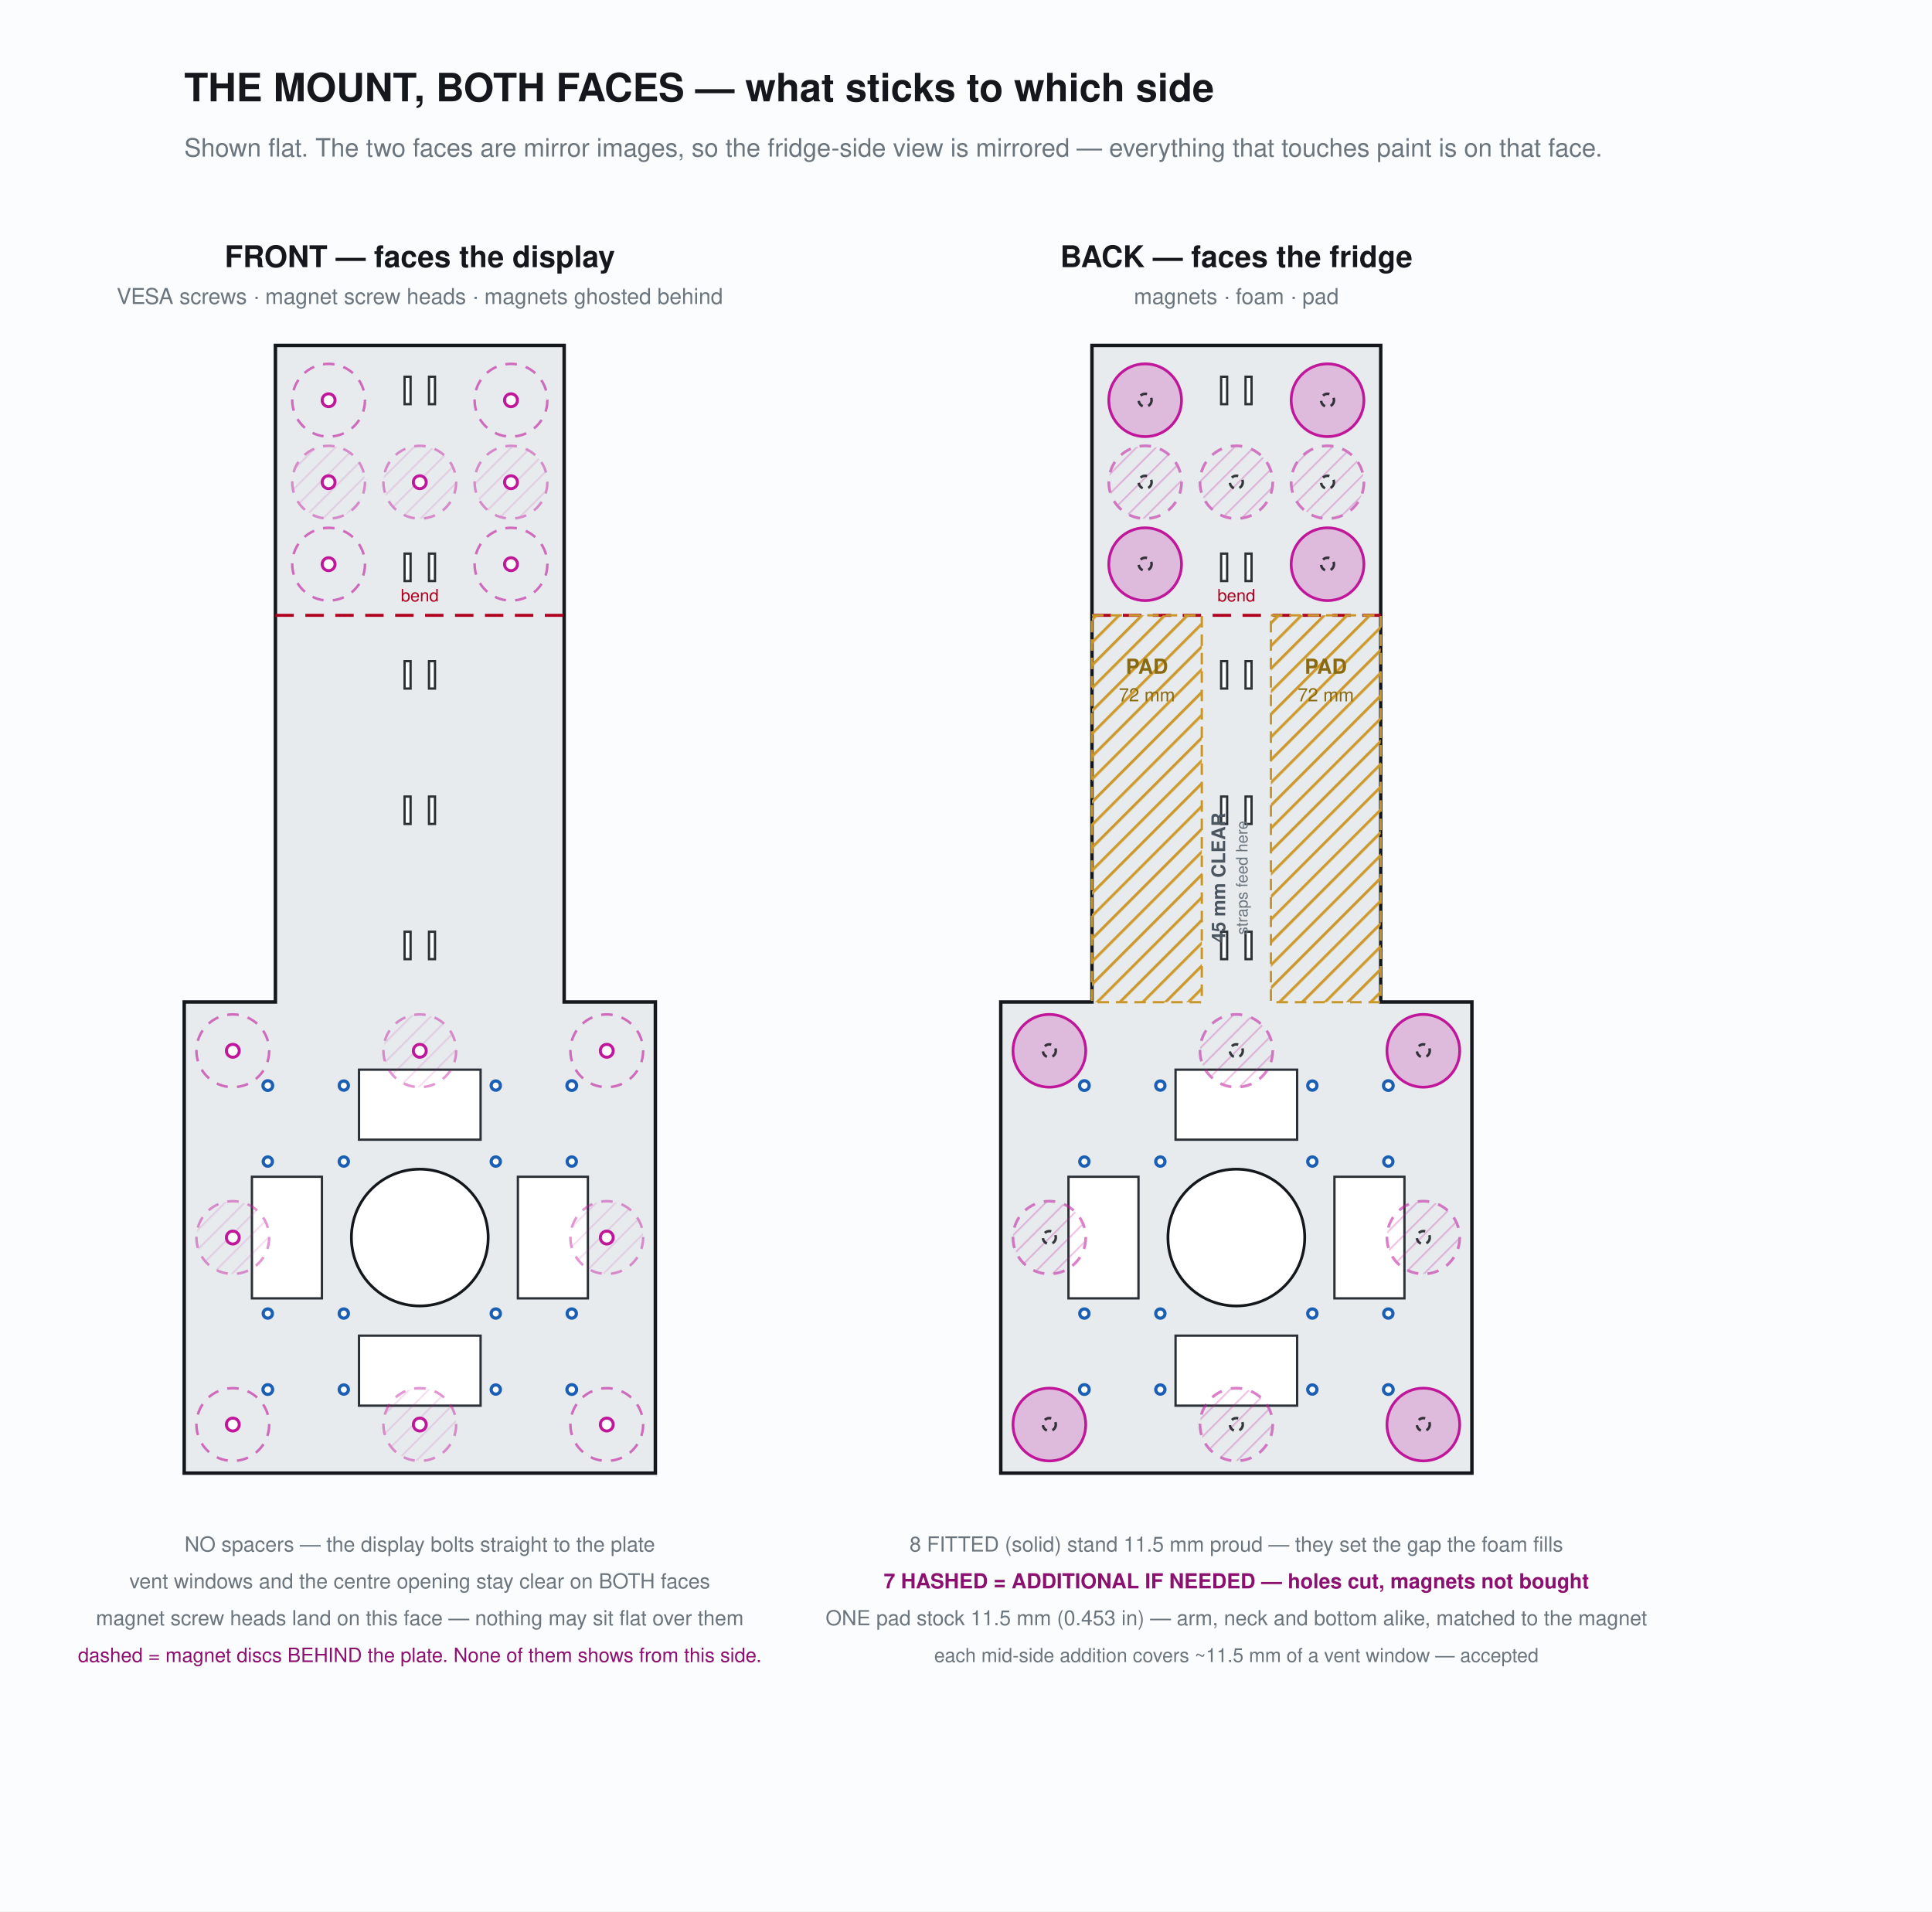
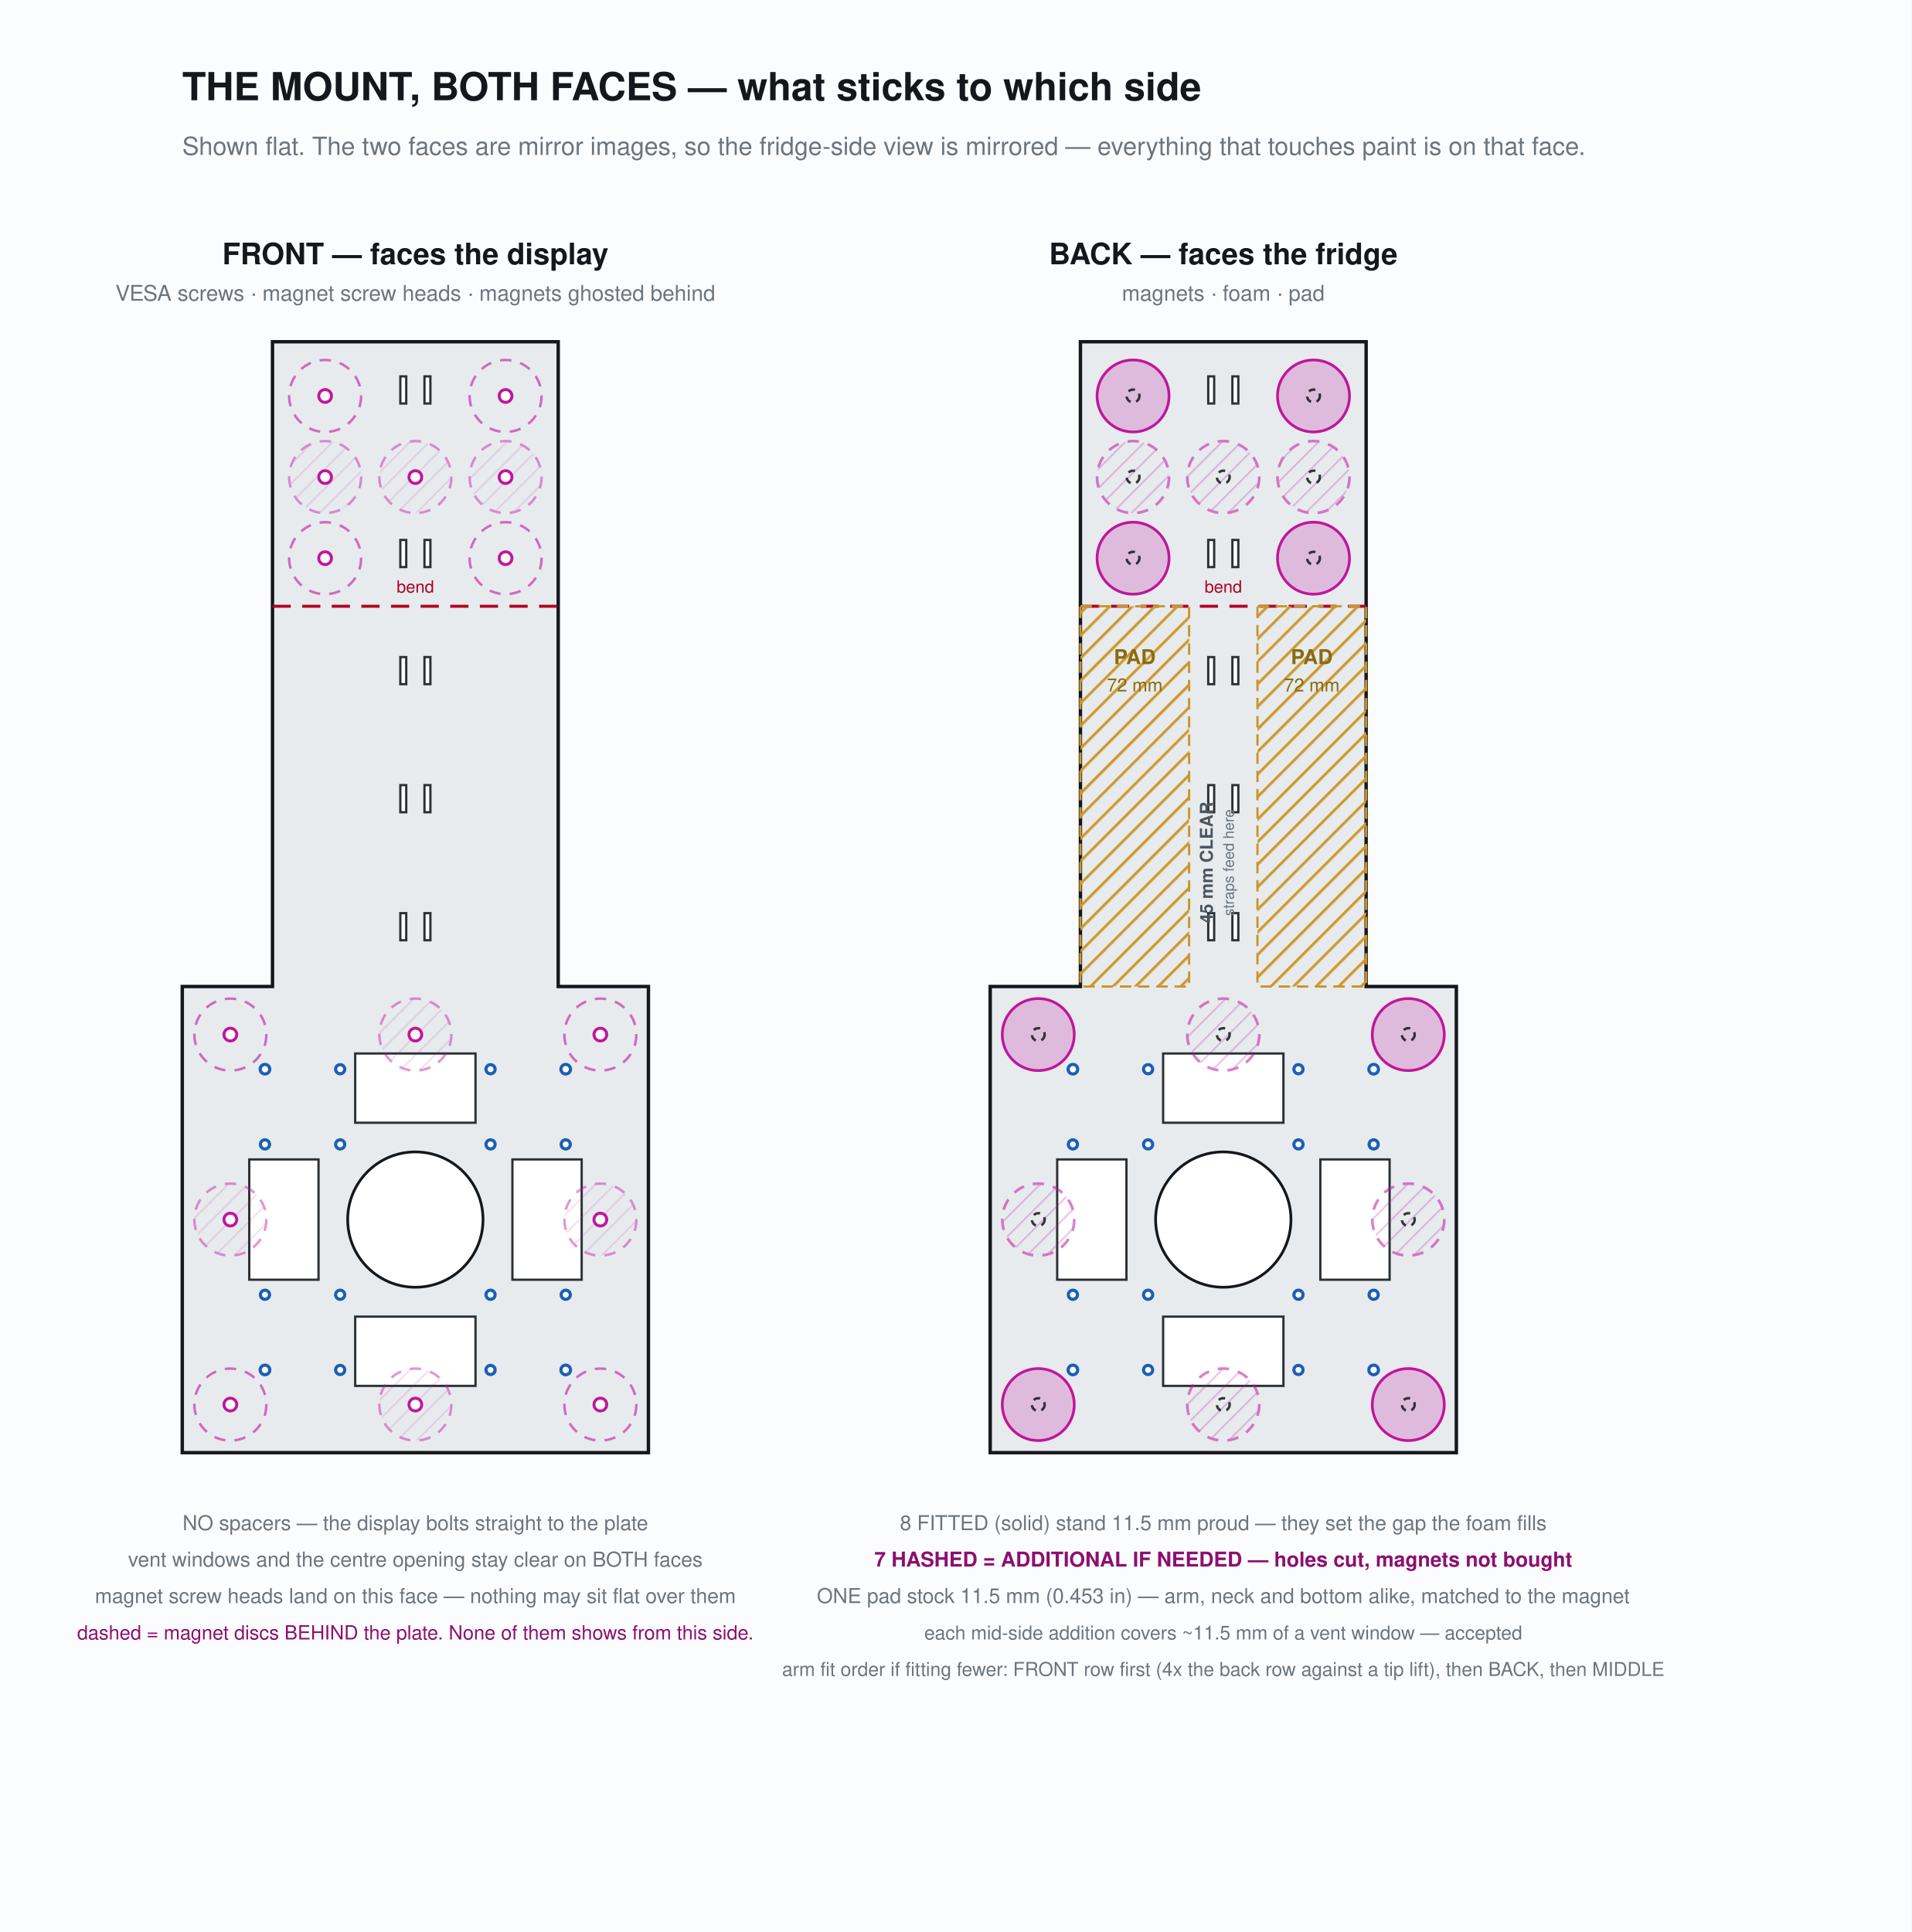
- <svg xmlns="http://www.w3.org/2000/svg" width="839" height="830" viewBox="0 0 839 830">
-   <rect width="839" height="830" fill="#fbfcfd" />
+ <svg xmlns="http://www.w3.org/2000/svg" width="839" height="848" viewBox="0 0 839 848">
+   <rect width="839" height="848" fill="#fbfcfd" />
  <pattern id="fm" width="7" height="7" patternUnits="userSpaceOnUse" patternTransform="rotate(45)">
    <line x1="0" y1="0" x2="0" y2="7" stroke="#c9962a" stroke-width="2.4" />
  </pattern>
  <pattern id="om" width="6" height="6" patternUnits="userSpaceOnUse" patternTransform="rotate(45)">
    <line x1="0" y1="0" x2="0" y2="6" stroke="#c0169a" stroke-width="1.6" />
  </pattern>
  <pattern id="om" width="6" height="6" patternUnits="userSpaceOnUse" patternTransform="rotate(45)">
    <line x1="0" y1="0" x2="0" y2="6" stroke="#c0169a" stroke-width="1.6" />
  </pattern>
  <text x="80.00" y="44.00" font-family="Helvetica,Arial,sans-serif" font-size="17" text-anchor="start" fill="#14181c" font-weight="bold">THE MOUNT, BOTH FACES — what sticks to which side</text>
  <text x="80.00" y="68.00" font-family="Helvetica,Arial,sans-serif" font-size="11" text-anchor="start" fill="#6b757e" font-weight="normal">Shown flat. The two faces are mirror images, so the fridge-side view is mirrored — everything that touches paint is on that face.</text>
-   <path d="M639.2,639.7 L434.6,639.7 L434.6,435.1 L474.2,435.1 L474.2,150.0 L599.6,150.0 L599.6,435.1 L639.2,435.1 Z" fill="#e7ebee" stroke="#14181c" stroke-width="1.5" />
-   <line x1="599.6" y1="267.2" x2="474.2" y2="267.2" stroke="#b00020" stroke-width="1.3" stroke-dasharray="8 5" />
-   <text x="536.90" y="261.16" font-family="Helvetica,Arial,sans-serif" font-size="7.4" text-anchor="middle" fill="#b00020" font-weight="normal">bend</text>
-   <rect x="510.5" y="464.5" width="52.8" height="30.4" fill="#fff" stroke="#2b3036" stroke-width="1" />
-   <rect x="510.5" y="580.0" width="52.8" height="30.4" fill="#fff" stroke="#2b3036" stroke-width="1" />
-   <rect x="579.5" y="511.0" width="30.4" height="52.8" fill="#fff" stroke="#2b3036" stroke-width="1" />
-   <rect x="464.0" y="511.0" width="30.4" height="52.8" fill="#fff" stroke="#2b3036" stroke-width="1" />
-   <rect x="540.9" y="404.6" width="2.6" height="11.9" fill="#fff" stroke="#2b3036" stroke-width="1" />
-   <rect x="530.3" y="404.6" width="2.6" height="11.9" fill="#fff" stroke="#2b3036" stroke-width="1" />
-   <rect x="540.9" y="345.9" width="2.6" height="11.9" fill="#fff" stroke="#2b3036" stroke-width="1" />
-   <rect x="530.3" y="345.9" width="2.6" height="11.9" fill="#fff" stroke="#2b3036" stroke-width="1" />
-   <rect x="540.9" y="287.1" width="2.6" height="11.9" fill="#fff" stroke="#2b3036" stroke-width="1" />
-   <rect x="530.3" y="287.1" width="2.6" height="11.9" fill="#fff" stroke="#2b3036" stroke-width="1" />
-   <rect x="540.9" y="240.4" width="2.6" height="11.9" fill="#fff" stroke="#2b3036" stroke-width="1" />
-   <rect x="530.3" y="240.4" width="2.6" height="11.9" fill="#fff" stroke="#2b3036" stroke-width="1" />
-   <rect x="540.9" y="163.6" width="2.6" height="11.9" fill="#fff" stroke="#2b3036" stroke-width="1" />
-   <rect x="530.3" y="163.6" width="2.6" height="11.9" fill="#fff" stroke="#2b3036" stroke-width="1" />
-   <circle cx="536.9" cy="537.4" r="29.7" fill="#fff" stroke="#14181c" stroke-width="1.2" />
-   <circle cx="569.9" cy="570.4" r="2.0" fill="#fff" stroke="#1a5fb4" stroke-width="1.4" />
-   <circle cx="569.9" cy="504.4" r="2.0" fill="#fff" stroke="#1a5fb4" stroke-width="1.4" />
-   <circle cx="503.9" cy="570.4" r="2.0" fill="#fff" stroke="#1a5fb4" stroke-width="1.4" />
-   <circle cx="503.9" cy="504.4" r="2.0" fill="#fff" stroke="#1a5fb4" stroke-width="1.4" />
-   <circle cx="602.9" cy="570.4" r="2.0" fill="#fff" stroke="#1a5fb4" stroke-width="1.4" />
-   <circle cx="602.9" cy="504.4" r="2.0" fill="#fff" stroke="#1a5fb4" stroke-width="1.4" />
-   <circle cx="470.9" cy="570.4" r="2.0" fill="#fff" stroke="#1a5fb4" stroke-width="1.4" />
-   <circle cx="470.9" cy="504.4" r="2.0" fill="#fff" stroke="#1a5fb4" stroke-width="1.4" />
-   <circle cx="569.9" cy="603.4" r="2.0" fill="#fff" stroke="#1a5fb4" stroke-width="1.4" />
-   <circle cx="569.9" cy="471.4" r="2.0" fill="#fff" stroke="#1a5fb4" stroke-width="1.4" />
-   <circle cx="503.9" cy="603.4" r="2.0" fill="#fff" stroke="#1a5fb4" stroke-width="1.4" />
-   <circle cx="503.9" cy="471.4" r="2.0" fill="#fff" stroke="#1a5fb4" stroke-width="1.4" />
-   <circle cx="602.9" cy="603.4" r="2.1" fill="#fff" stroke="#1a5fb4" stroke-width="1.4" />
-   <circle cx="602.9" cy="471.4" r="2.1" fill="#fff" stroke="#1a5fb4" stroke-width="1.4" />
-   <circle cx="470.9" cy="603.4" r="2.1" fill="#fff" stroke="#1a5fb4" stroke-width="1.4" />
-   <circle cx="470.9" cy="471.4" r="2.1" fill="#fff" stroke="#1a5fb4" stroke-width="1.4" />
+   <path d="M639.2,637.6 L434.6,637.6 L434.6,433.0 L474.2,433.0 L474.2,150.0 L599.6,150.0 L599.6,433.0 L639.2,433.0 Z" fill="#e7ebee" stroke="#14181c" stroke-width="1.5" />
+   <line x1="599.6" y1="266.1" x2="474.2" y2="266.1" stroke="#b00020" stroke-width="1.3" stroke-dasharray="8 5" />
+   <text x="536.90" y="260.10" font-family="Helvetica,Arial,sans-serif" font-size="7.4" text-anchor="middle" fill="#b00020" font-weight="normal">bend</text>
+   <rect x="510.5" y="462.4" width="52.8" height="30.4" fill="#fff" stroke="#2b3036" stroke-width="1" />
+   <rect x="510.5" y="577.9" width="52.8" height="30.4" fill="#fff" stroke="#2b3036" stroke-width="1" />
+   <rect x="579.5" y="508.9" width="30.4" height="52.8" fill="#fff" stroke="#2b3036" stroke-width="1" />
+   <rect x="464.0" y="508.9" width="30.4" height="52.8" fill="#fff" stroke="#2b3036" stroke-width="1" />
+   <rect x="540.9" y="400.8" width="2.6" height="11.9" fill="#fff" stroke="#2b3036" stroke-width="1" />
+   <rect x="530.3" y="400.8" width="2.6" height="11.9" fill="#fff" stroke="#2b3036" stroke-width="1" />
+   <rect x="540.9" y="344.6" width="2.6" height="11.9" fill="#fff" stroke="#2b3036" stroke-width="1" />
+   <rect x="530.3" y="344.6" width="2.6" height="11.9" fill="#fff" stroke="#2b3036" stroke-width="1" />
+   <rect x="540.9" y="288.4" width="2.6" height="11.9" fill="#fff" stroke="#2b3036" stroke-width="1" />
+   <rect x="530.3" y="288.4" width="2.6" height="11.9" fill="#fff" stroke="#2b3036" stroke-width="1" />
+   <rect x="540.9" y="237.0" width="2.6" height="11.9" fill="#fff" stroke="#2b3036" stroke-width="1" />
+   <rect x="530.3" y="237.0" width="2.6" height="11.9" fill="#fff" stroke="#2b3036" stroke-width="1" />
+   <rect x="540.9" y="165.2" width="2.6" height="11.9" fill="#fff" stroke="#2b3036" stroke-width="1" />
+   <rect x="530.3" y="165.2" width="2.6" height="11.9" fill="#fff" stroke="#2b3036" stroke-width="1" />
+   <circle cx="536.9" cy="535.3" r="29.7" fill="#fff" stroke="#14181c" stroke-width="1.2" />
+   <circle cx="569.9" cy="568.3" r="2.0" fill="#fff" stroke="#1a5fb4" stroke-width="1.4" />
+   <circle cx="569.9" cy="502.3" r="2.0" fill="#fff" stroke="#1a5fb4" stroke-width="1.4" />
+   <circle cx="503.9" cy="568.3" r="2.0" fill="#fff" stroke="#1a5fb4" stroke-width="1.4" />
+   <circle cx="503.9" cy="502.3" r="2.0" fill="#fff" stroke="#1a5fb4" stroke-width="1.4" />
+   <circle cx="602.9" cy="568.3" r="2.0" fill="#fff" stroke="#1a5fb4" stroke-width="1.4" />
+   <circle cx="602.9" cy="502.3" r="2.0" fill="#fff" stroke="#1a5fb4" stroke-width="1.4" />
+   <circle cx="470.9" cy="568.3" r="2.0" fill="#fff" stroke="#1a5fb4" stroke-width="1.4" />
+   <circle cx="470.9" cy="502.3" r="2.0" fill="#fff" stroke="#1a5fb4" stroke-width="1.4" />
+   <circle cx="569.9" cy="601.3" r="2.0" fill="#fff" stroke="#1a5fb4" stroke-width="1.4" />
+   <circle cx="569.9" cy="469.3" r="2.0" fill="#fff" stroke="#1a5fb4" stroke-width="1.4" />
+   <circle cx="503.9" cy="601.3" r="2.0" fill="#fff" stroke="#1a5fb4" stroke-width="1.4" />
+   <circle cx="503.9" cy="469.3" r="2.0" fill="#fff" stroke="#1a5fb4" stroke-width="1.4" />
+   <circle cx="602.9" cy="601.3" r="2.1" fill="#fff" stroke="#1a5fb4" stroke-width="1.4" />
+   <circle cx="602.9" cy="469.3" r="2.1" fill="#fff" stroke="#1a5fb4" stroke-width="1.4" />
+   <circle cx="470.9" cy="601.3" r="2.1" fill="#fff" stroke="#1a5fb4" stroke-width="1.4" />
+   <circle cx="470.9" cy="469.3" r="2.1" fill="#fff" stroke="#1a5fb4" stroke-width="1.4" />
  <text x="536.90" y="116.00" font-family="Helvetica,Arial,sans-serif" font-size="13" text-anchor="middle" fill="#14181c" font-weight="bold">BACK — faces the fridge</text>
  <text x="536.90" y="132.00" font-family="Helvetica,Arial,sans-serif" font-size="9.5" text-anchor="middle" fill="#6b757e" font-weight="normal">magnets · foam · pad</text>
-   <rect x="551.9" y="267.2" width="47.7" height="168.0" fill="url(#fm)" stroke="#c9962a" stroke-width="1" stroke-dasharray="5 3" />
-   <rect x="474.2" y="267.2" width="47.7" height="168.0" fill="url(#fm)" stroke="#c9962a" stroke-width="1" stroke-dasharray="5 3" />
-   <text x="575.74" y="292.57" font-family="Helvetica,Arial,sans-serif" font-size="9" text-anchor="middle" fill="#8a6a10" font-weight="bold">PAD</text>
-   <text x="575.74" y="304.57" font-family="Helvetica,Arial,sans-serif" font-size="8" text-anchor="middle" fill="#8a6a10" font-weight="normal">72 mm</text>
-   <text x="498.06" y="292.57" font-family="Helvetica,Arial,sans-serif" font-size="9" text-anchor="middle" fill="#8a6a10" font-weight="bold">PAD</text>
-   <text x="498.06" y="304.57" font-family="Helvetica,Arial,sans-serif" font-size="8" text-anchor="middle" fill="#8a6a10" font-weight="normal">72 mm</text>
-   <text x="532.05" y="381.15" font-family="Helvetica,Arial,sans-serif" font-size="8.192" text-anchor="middle" fill="#4a5560" font-weight="bold" transform="rotate(-90.0 532.05 381.15)">45 mm CLEAR</text>
-   <text x="541.75" y="381.15" font-family="Helvetica,Arial,sans-serif" font-size="6.882" text-anchor="middle" fill="#6b757e" font-weight="normal" transform="rotate(-90.0 541.75 381.15)">straps feed here</text>
-   <circle cx="618.1" cy="618.6" r="15.8" fill="#c0169a" fill-opacity="0.22" stroke="#c0169a" stroke-width="1.2" />
-   <circle cx="618.1" cy="618.6" r="2.8" fill="none" stroke="#14181c" stroke-width="1.1" stroke-dasharray="3 2.5" opacity="0.85" />
-   <circle cx="618.1" cy="456.3" r="15.8" fill="#c0169a" fill-opacity="0.22" stroke="#c0169a" stroke-width="1.2" />
-   <circle cx="618.1" cy="456.3" r="2.8" fill="none" stroke="#14181c" stroke-width="1.1" stroke-dasharray="3 2.5" opacity="0.85" />
-   <circle cx="455.7" cy="618.6" r="15.8" fill="#c0169a" fill-opacity="0.22" stroke="#c0169a" stroke-width="1.2" />
-   <circle cx="455.7" cy="618.6" r="2.8" fill="none" stroke="#14181c" stroke-width="1.1" stroke-dasharray="3 2.5" opacity="0.85" />
-   <circle cx="455.7" cy="456.3" r="15.8" fill="#c0169a" fill-opacity="0.22" stroke="#c0169a" stroke-width="1.2" />
-   <circle cx="455.7" cy="456.3" r="2.8" fill="none" stroke="#14181c" stroke-width="1.1" stroke-dasharray="3 2.5" opacity="0.85" />
+   <rect x="551.9" y="266.1" width="47.7" height="166.9" fill="url(#fm)" stroke="#c9962a" stroke-width="1" stroke-dasharray="5 3" />
+   <rect x="474.2" y="266.1" width="47.7" height="166.9" fill="url(#fm)" stroke="#c9962a" stroke-width="1" stroke-dasharray="5 3" />
+   <text x="575.74" y="291.51" font-family="Helvetica,Arial,sans-serif" font-size="9" text-anchor="middle" fill="#8a6a10" font-weight="bold">PAD</text>
+   <text x="575.74" y="303.51" font-family="Helvetica,Arial,sans-serif" font-size="8" text-anchor="middle" fill="#8a6a10" font-weight="normal">72 mm</text>
+   <text x="498.06" y="291.51" font-family="Helvetica,Arial,sans-serif" font-size="9" text-anchor="middle" fill="#8a6a10" font-weight="bold">PAD</text>
+   <text x="498.06" y="303.51" font-family="Helvetica,Arial,sans-serif" font-size="8" text-anchor="middle" fill="#8a6a10" font-weight="normal">72 mm</text>
+   <text x="532.27" y="378.63" font-family="Helvetica,Arial,sans-serif" font-size="7.754" text-anchor="middle" fill="#4a5560" font-weight="bold" transform="rotate(-90.0 532.27 378.63)">45 mm CLEAR</text>
+   <text x="541.53" y="378.63" font-family="Helvetica,Arial,sans-serif" font-size="6.513" text-anchor="middle" fill="#6b757e" font-weight="normal" transform="rotate(-90.0 541.53 378.63)">straps feed here</text>
+   <circle cx="618.1" cy="616.5" r="15.8" fill="#c0169a" fill-opacity="0.22" stroke="#c0169a" stroke-width="1.2" />
+   <circle cx="618.1" cy="616.5" r="2.8" fill="none" stroke="#14181c" stroke-width="1.1" stroke-dasharray="3 2.5" opacity="0.85" />
+   <circle cx="618.1" cy="454.1" r="15.8" fill="#c0169a" fill-opacity="0.22" stroke="#c0169a" stroke-width="1.2" />
+   <circle cx="618.1" cy="454.1" r="2.8" fill="none" stroke="#14181c" stroke-width="1.1" stroke-dasharray="3 2.5" opacity="0.85" />
+   <circle cx="455.7" cy="616.5" r="15.8" fill="#c0169a" fill-opacity="0.22" stroke="#c0169a" stroke-width="1.2" />
+   <circle cx="455.7" cy="616.5" r="2.8" fill="none" stroke="#14181c" stroke-width="1.1" stroke-dasharray="3 2.5" opacity="0.85" />
+   <circle cx="455.7" cy="454.1" r="15.8" fill="#c0169a" fill-opacity="0.22" stroke="#c0169a" stroke-width="1.2" />
+   <circle cx="455.7" cy="454.1" r="2.8" fill="none" stroke="#14181c" stroke-width="1.1" stroke-dasharray="3 2.5" opacity="0.85" />
  <circle cx="536.9" cy="209.4" r="15.8" fill="url(#om)" fill-opacity="0.45" stroke="#c0169a" stroke-width="1.2" stroke-dasharray="5 4" opacity="0.55" />
  <circle cx="536.9" cy="209.4" r="2.8" fill="none" stroke="#14181c" stroke-width="1.1" stroke-dasharray="3 2.5" opacity="0.85" />
  <circle cx="576.5" cy="245.0" r="15.8" fill="#c0169a" fill-opacity="0.22" stroke="#c0169a" stroke-width="1.2" />
  <circle cx="576.5" cy="245.0" r="2.8" fill="none" stroke="#14181c" stroke-width="1.1" stroke-dasharray="3 2.5" opacity="0.85" />
  <circle cx="497.3" cy="245.0" r="15.8" fill="#c0169a" fill-opacity="0.22" stroke="#c0169a" stroke-width="1.2" />
  <circle cx="497.3" cy="245.0" r="2.8" fill="none" stroke="#14181c" stroke-width="1.1" stroke-dasharray="3 2.5" opacity="0.85" />
  <circle cx="576.5" cy="173.8" r="15.8" fill="#c0169a" fill-opacity="0.22" stroke="#c0169a" stroke-width="1.2" />
  <circle cx="576.5" cy="173.8" r="2.8" fill="none" stroke="#14181c" stroke-width="1.1" stroke-dasharray="3 2.5" opacity="0.85" />
  <circle cx="497.3" cy="173.8" r="15.8" fill="#c0169a" fill-opacity="0.22" stroke="#c0169a" stroke-width="1.2" />
  <circle cx="497.3" cy="173.8" r="2.8" fill="none" stroke="#14181c" stroke-width="1.1" stroke-dasharray="3 2.5" opacity="0.85" />
  <circle cx="576.5" cy="209.4" r="15.8" fill="url(#om)" fill-opacity="0.45" stroke="#c0169a" stroke-width="1.2" stroke-dasharray="5 4" opacity="0.55" />
  <circle cx="576.5" cy="209.4" r="2.8" fill="none" stroke="#14181c" stroke-width="1.1" stroke-dasharray="3 2.5" opacity="0.85" />
  <circle cx="497.3" cy="209.4" r="15.8" fill="url(#om)" fill-opacity="0.45" stroke="#c0169a" stroke-width="1.2" stroke-dasharray="5 4" opacity="0.55" />
  <circle cx="497.3" cy="209.4" r="2.8" fill="none" stroke="#14181c" stroke-width="1.1" stroke-dasharray="3 2.5" opacity="0.85" />
-   <circle cx="536.9" cy="618.6" r="15.8" fill="url(#om)" fill-opacity="0.45" stroke="#c0169a" stroke-width="1.2" stroke-dasharray="5 4" opacity="0.55" />
-   <circle cx="536.9" cy="618.6" r="2.8" fill="none" stroke="#14181c" stroke-width="1.1" stroke-dasharray="3 2.5" opacity="0.85" />
-   <circle cx="536.9" cy="456.3" r="15.8" fill="url(#om)" fill-opacity="0.45" stroke="#c0169a" stroke-width="1.2" stroke-dasharray="5 4" opacity="0.55" />
-   <circle cx="536.9" cy="456.3" r="2.8" fill="none" stroke="#14181c" stroke-width="1.1" stroke-dasharray="3 2.5" opacity="0.85" />
-   <circle cx="618.1" cy="537.4" r="15.8" fill="url(#om)" fill-opacity="0.45" stroke="#c0169a" stroke-width="1.2" stroke-dasharray="5 4" opacity="0.55" />
-   <circle cx="618.1" cy="537.4" r="2.8" fill="none" stroke="#14181c" stroke-width="1.1" stroke-dasharray="3 2.5" opacity="0.85" />
-   <circle cx="455.7" cy="537.4" r="15.8" fill="url(#om)" fill-opacity="0.45" stroke="#c0169a" stroke-width="1.2" stroke-dasharray="5 4" opacity="0.55" />
-   <circle cx="455.7" cy="537.4" r="2.8" fill="none" stroke="#14181c" stroke-width="1.1" stroke-dasharray="3 2.5" opacity="0.85" />
-   <text x="536.90" y="673.74" font-family="Helvetica,Arial,sans-serif" font-size="9.0" text-anchor="middle" fill="#6b757e" font-weight="normal">8 FITTED (solid) stand 11.5 mm proud — they set the gap the foam fills</text>
-   <text x="536.90" y="689.74" font-family="Helvetica,Arial,sans-serif" font-size="9.0" text-anchor="middle" fill="#8c1070" font-weight="bold">7 HASHED = ADDITIONAL IF NEEDED — holes cut, magnets not bought</text>
-   <text x="536.90" y="721.74" font-family="Helvetica,Arial,sans-serif" font-size="8.4" text-anchor="middle" fill="#6b757e" font-weight="normal">each mid-side addition covers ~11.5 mm of a vent window — accepted</text>
-   <text x="536.90" y="705.74" font-family="Helvetica,Arial,sans-serif" font-size="9.0" text-anchor="middle" fill="#6b757e" font-weight="normal">ONE pad stock 11.5 mm (0.453 in) — arm, neck and bottom alike, matched to the magnet</text>
-   <path d="M80.0,639.7 L284.6,639.7 L284.6,435.1 L245.0,435.1 L245.0,150.0 L119.6,150.0 L119.6,435.1 L80.0,435.1 Z" fill="#e7ebee" stroke="#14181c" stroke-width="1.5" />
-   <line x1="119.6" y1="267.2" x2="245.0" y2="267.2" stroke="#b00020" stroke-width="1.3" stroke-dasharray="8 5" />
-   <text x="182.30" y="261.16" font-family="Helvetica,Arial,sans-serif" font-size="7.4" text-anchor="middle" fill="#b00020" font-weight="normal">bend</text>
-   <rect x="155.9" y="464.5" width="52.8" height="30.4" fill="#fff" stroke="#2b3036" stroke-width="1" />
-   <rect x="155.9" y="580.0" width="52.8" height="30.4" fill="#fff" stroke="#2b3036" stroke-width="1" />
-   <rect x="109.4" y="511.0" width="30.4" height="52.8" fill="#fff" stroke="#2b3036" stroke-width="1" />
-   <rect x="224.9" y="511.0" width="30.4" height="52.8" fill="#fff" stroke="#2b3036" stroke-width="1" />
-   <rect x="175.7" y="404.6" width="2.6" height="11.9" fill="#fff" stroke="#2b3036" stroke-width="1" />
-   <rect x="186.3" y="404.6" width="2.6" height="11.9" fill="#fff" stroke="#2b3036" stroke-width="1" />
-   <rect x="175.7" y="345.9" width="2.6" height="11.9" fill="#fff" stroke="#2b3036" stroke-width="1" />
-   <rect x="186.3" y="345.9" width="2.6" height="11.9" fill="#fff" stroke="#2b3036" stroke-width="1" />
-   <rect x="175.7" y="287.1" width="2.6" height="11.9" fill="#fff" stroke="#2b3036" stroke-width="1" />
-   <rect x="186.3" y="287.1" width="2.6" height="11.9" fill="#fff" stroke="#2b3036" stroke-width="1" />
-   <rect x="175.7" y="240.4" width="2.6" height="11.9" fill="#fff" stroke="#2b3036" stroke-width="1" />
-   <rect x="186.3" y="240.4" width="2.6" height="11.9" fill="#fff" stroke="#2b3036" stroke-width="1" />
-   <rect x="175.7" y="163.6" width="2.6" height="11.9" fill="#fff" stroke="#2b3036" stroke-width="1" />
-   <rect x="186.3" y="163.6" width="2.6" height="11.9" fill="#fff" stroke="#2b3036" stroke-width="1" />
-   <circle cx="182.3" cy="537.4" r="29.7" fill="#fff" stroke="#14181c" stroke-width="1.2" />
-   <circle cx="149.3" cy="570.4" r="2.0" fill="#fff" stroke="#1a5fb4" stroke-width="1.4" />
-   <circle cx="149.3" cy="504.4" r="2.0" fill="#fff" stroke="#1a5fb4" stroke-width="1.4" />
-   <circle cx="215.3" cy="570.4" r="2.0" fill="#fff" stroke="#1a5fb4" stroke-width="1.4" />
-   <circle cx="215.3" cy="504.4" r="2.0" fill="#fff" stroke="#1a5fb4" stroke-width="1.4" />
-   <circle cx="116.3" cy="570.4" r="2.0" fill="#fff" stroke="#1a5fb4" stroke-width="1.4" />
-   <circle cx="116.3" cy="504.4" r="2.0" fill="#fff" stroke="#1a5fb4" stroke-width="1.4" />
-   <circle cx="248.3" cy="570.4" r="2.0" fill="#fff" stroke="#1a5fb4" stroke-width="1.4" />
-   <circle cx="248.3" cy="504.4" r="2.0" fill="#fff" stroke="#1a5fb4" stroke-width="1.4" />
-   <circle cx="149.3" cy="603.4" r="2.0" fill="#fff" stroke="#1a5fb4" stroke-width="1.4" />
-   <circle cx="149.3" cy="471.4" r="2.0" fill="#fff" stroke="#1a5fb4" stroke-width="1.4" />
-   <circle cx="215.3" cy="603.4" r="2.0" fill="#fff" stroke="#1a5fb4" stroke-width="1.4" />
-   <circle cx="215.3" cy="471.4" r="2.0" fill="#fff" stroke="#1a5fb4" stroke-width="1.4" />
-   <circle cx="116.3" cy="603.4" r="2.1" fill="#fff" stroke="#1a5fb4" stroke-width="1.4" />
-   <circle cx="116.3" cy="471.4" r="2.1" fill="#fff" stroke="#1a5fb4" stroke-width="1.4" />
-   <circle cx="248.3" cy="603.4" r="2.1" fill="#fff" stroke="#1a5fb4" stroke-width="1.4" />
-   <circle cx="248.3" cy="471.4" r="2.1" fill="#fff" stroke="#1a5fb4" stroke-width="1.4" />
+   <circle cx="536.9" cy="616.5" r="15.8" fill="url(#om)" fill-opacity="0.45" stroke="#c0169a" stroke-width="1.2" stroke-dasharray="5 4" opacity="0.55" />
+   <circle cx="536.9" cy="616.5" r="2.8" fill="none" stroke="#14181c" stroke-width="1.1" stroke-dasharray="3 2.5" opacity="0.85" />
+   <circle cx="536.9" cy="454.1" r="15.8" fill="url(#om)" fill-opacity="0.45" stroke="#c0169a" stroke-width="1.2" stroke-dasharray="5 4" opacity="0.55" />
+   <circle cx="536.9" cy="454.1" r="2.8" fill="none" stroke="#14181c" stroke-width="1.1" stroke-dasharray="3 2.5" opacity="0.85" />
+   <circle cx="618.1" cy="535.3" r="15.8" fill="url(#om)" fill-opacity="0.45" stroke="#c0169a" stroke-width="1.2" stroke-dasharray="5 4" opacity="0.55" />
+   <circle cx="618.1" cy="535.3" r="2.8" fill="none" stroke="#14181c" stroke-width="1.1" stroke-dasharray="3 2.5" opacity="0.85" />
+   <circle cx="455.7" cy="535.3" r="15.8" fill="url(#om)" fill-opacity="0.45" stroke="#c0169a" stroke-width="1.2" stroke-dasharray="5 4" opacity="0.55" />
+   <circle cx="455.7" cy="535.3" r="2.8" fill="none" stroke="#14181c" stroke-width="1.1" stroke-dasharray="3 2.5" opacity="0.85" />
+   <text x="536.90" y="671.61" font-family="Helvetica,Arial,sans-serif" font-size="9.0" text-anchor="middle" fill="#6b757e" font-weight="normal">8 FITTED (solid) stand 11.5 mm proud — they set the gap the foam fills</text>
+   <text x="536.90" y="687.61" font-family="Helvetica,Arial,sans-serif" font-size="9.0" text-anchor="middle" fill="#8c1070" font-weight="bold">7 HASHED = ADDITIONAL IF NEEDED — holes cut, magnets not bought</text>
+   <text x="536.90" y="735.61" font-family="Helvetica,Arial,sans-serif" font-size="8.4" text-anchor="middle" fill="#6b757e" font-weight="normal">arm fit order if fitting fewer: FRONT row first (4x the back row against a tip lift), then BACK, then MIDDLE</text>
+   <text x="536.90" y="719.61" font-family="Helvetica,Arial,sans-serif" font-size="8.4" text-anchor="middle" fill="#6b757e" font-weight="normal">each mid-side addition covers ~11.5 mm of a vent window — accepted</text>
+   <text x="536.90" y="703.61" font-family="Helvetica,Arial,sans-serif" font-size="9.0" text-anchor="middle" fill="#6b757e" font-weight="normal">ONE pad stock 11.5 mm (0.453 in) — arm, neck and bottom alike, matched to the magnet</text>
+   <path d="M80.0,637.6 L284.6,637.6 L284.6,433.0 L245.0,433.0 L245.0,150.0 L119.6,150.0 L119.6,433.0 L80.0,433.0 Z" fill="#e7ebee" stroke="#14181c" stroke-width="1.5" />
+   <line x1="119.6" y1="266.1" x2="245.0" y2="266.1" stroke="#b00020" stroke-width="1.3" stroke-dasharray="8 5" />
+   <text x="182.30" y="260.10" font-family="Helvetica,Arial,sans-serif" font-size="7.4" text-anchor="middle" fill="#b00020" font-weight="normal">bend</text>
+   <rect x="155.9" y="462.4" width="52.8" height="30.4" fill="#fff" stroke="#2b3036" stroke-width="1" />
+   <rect x="155.9" y="577.9" width="52.8" height="30.4" fill="#fff" stroke="#2b3036" stroke-width="1" />
+   <rect x="109.4" y="508.9" width="30.4" height="52.8" fill="#fff" stroke="#2b3036" stroke-width="1" />
+   <rect x="224.9" y="508.9" width="30.4" height="52.8" fill="#fff" stroke="#2b3036" stroke-width="1" />
+   <rect x="175.7" y="400.8" width="2.6" height="11.9" fill="#fff" stroke="#2b3036" stroke-width="1" />
+   <rect x="186.3" y="400.8" width="2.6" height="11.9" fill="#fff" stroke="#2b3036" stroke-width="1" />
+   <rect x="175.7" y="344.6" width="2.6" height="11.9" fill="#fff" stroke="#2b3036" stroke-width="1" />
+   <rect x="186.3" y="344.6" width="2.6" height="11.9" fill="#fff" stroke="#2b3036" stroke-width="1" />
+   <rect x="175.7" y="288.4" width="2.6" height="11.9" fill="#fff" stroke="#2b3036" stroke-width="1" />
+   <rect x="186.3" y="288.4" width="2.6" height="11.9" fill="#fff" stroke="#2b3036" stroke-width="1" />
+   <rect x="175.7" y="237.0" width="2.6" height="11.9" fill="#fff" stroke="#2b3036" stroke-width="1" />
+   <rect x="186.3" y="237.0" width="2.6" height="11.9" fill="#fff" stroke="#2b3036" stroke-width="1" />
+   <rect x="175.7" y="165.2" width="2.6" height="11.9" fill="#fff" stroke="#2b3036" stroke-width="1" />
+   <rect x="186.3" y="165.2" width="2.6" height="11.9" fill="#fff" stroke="#2b3036" stroke-width="1" />
+   <circle cx="182.3" cy="535.3" r="29.7" fill="#fff" stroke="#14181c" stroke-width="1.2" />
+   <circle cx="149.3" cy="568.3" r="2.0" fill="#fff" stroke="#1a5fb4" stroke-width="1.4" />
+   <circle cx="149.3" cy="502.3" r="2.0" fill="#fff" stroke="#1a5fb4" stroke-width="1.4" />
+   <circle cx="215.3" cy="568.3" r="2.0" fill="#fff" stroke="#1a5fb4" stroke-width="1.4" />
+   <circle cx="215.3" cy="502.3" r="2.0" fill="#fff" stroke="#1a5fb4" stroke-width="1.4" />
+   <circle cx="116.3" cy="568.3" r="2.0" fill="#fff" stroke="#1a5fb4" stroke-width="1.4" />
+   <circle cx="116.3" cy="502.3" r="2.0" fill="#fff" stroke="#1a5fb4" stroke-width="1.4" />
+   <circle cx="248.3" cy="568.3" r="2.0" fill="#fff" stroke="#1a5fb4" stroke-width="1.4" />
+   <circle cx="248.3" cy="502.3" r="2.0" fill="#fff" stroke="#1a5fb4" stroke-width="1.4" />
+   <circle cx="149.3" cy="601.3" r="2.0" fill="#fff" stroke="#1a5fb4" stroke-width="1.4" />
+   <circle cx="149.3" cy="469.3" r="2.0" fill="#fff" stroke="#1a5fb4" stroke-width="1.4" />
+   <circle cx="215.3" cy="601.3" r="2.0" fill="#fff" stroke="#1a5fb4" stroke-width="1.4" />
+   <circle cx="215.3" cy="469.3" r="2.0" fill="#fff" stroke="#1a5fb4" stroke-width="1.4" />
+   <circle cx="116.3" cy="601.3" r="2.1" fill="#fff" stroke="#1a5fb4" stroke-width="1.4" />
+   <circle cx="116.3" cy="469.3" r="2.1" fill="#fff" stroke="#1a5fb4" stroke-width="1.4" />
+   <circle cx="248.3" cy="601.3" r="2.1" fill="#fff" stroke="#1a5fb4" stroke-width="1.4" />
+   <circle cx="248.3" cy="469.3" r="2.1" fill="#fff" stroke="#1a5fb4" stroke-width="1.4" />
  <text x="182.30" y="116.00" font-family="Helvetica,Arial,sans-serif" font-size="13" text-anchor="middle" fill="#14181c" font-weight="bold">FRONT — faces the display</text>
  <text x="182.30" y="132.00" font-family="Helvetica,Arial,sans-serif" font-size="9.5" text-anchor="middle" fill="#6b757e" font-weight="normal">VESA screws · magnet screw heads · magnets ghosted behind</text>
-   <circle cx="101.1" cy="618.6" r="15.8" fill="none" stroke="#c0169a" stroke-width="1.1" stroke-dasharray="5 4" opacity="0.6" />
-   <circle cx="101.1" cy="456.3" r="15.8" fill="none" stroke="#c0169a" stroke-width="1.1" stroke-dasharray="5 4" opacity="0.6" />
-   <circle cx="263.5" cy="618.6" r="15.8" fill="none" stroke="#c0169a" stroke-width="1.1" stroke-dasharray="5 4" opacity="0.6" />
-   <circle cx="263.5" cy="456.3" r="15.8" fill="none" stroke="#c0169a" stroke-width="1.1" stroke-dasharray="5 4" opacity="0.6" />
+   <circle cx="101.1" cy="616.5" r="15.8" fill="none" stroke="#c0169a" stroke-width="1.1" stroke-dasharray="5 4" opacity="0.6" />
+   <circle cx="101.1" cy="454.1" r="15.8" fill="none" stroke="#c0169a" stroke-width="1.1" stroke-dasharray="5 4" opacity="0.6" />
+   <circle cx="263.5" cy="616.5" r="15.8" fill="none" stroke="#c0169a" stroke-width="1.1" stroke-dasharray="5 4" opacity="0.6" />
+   <circle cx="263.5" cy="454.1" r="15.8" fill="none" stroke="#c0169a" stroke-width="1.1" stroke-dasharray="5 4" opacity="0.6" />
  <circle cx="182.3" cy="209.4" r="15.8" fill="url(#om)" fill-opacity="0.30" stroke="#c0169a" stroke-width="1.1" stroke-dasharray="5 4" opacity="0.45" />
  <circle cx="142.7" cy="245.0" r="15.8" fill="none" stroke="#c0169a" stroke-width="1.1" stroke-dasharray="5 4" opacity="0.6" />
  <circle cx="221.9" cy="245.0" r="15.8" fill="none" stroke="#c0169a" stroke-width="1.1" stroke-dasharray="5 4" opacity="0.6" />
  <circle cx="142.7" cy="173.8" r="15.8" fill="none" stroke="#c0169a" stroke-width="1.1" stroke-dasharray="5 4" opacity="0.6" />
  <circle cx="221.9" cy="173.8" r="15.8" fill="none" stroke="#c0169a" stroke-width="1.1" stroke-dasharray="5 4" opacity="0.6" />
  <circle cx="142.7" cy="209.4" r="15.8" fill="url(#om)" fill-opacity="0.30" stroke="#c0169a" stroke-width="1.1" stroke-dasharray="5 4" opacity="0.45" />
  <circle cx="221.9" cy="209.4" r="15.8" fill="url(#om)" fill-opacity="0.30" stroke="#c0169a" stroke-width="1.1" stroke-dasharray="5 4" opacity="0.45" />
-   <circle cx="182.3" cy="618.6" r="15.8" fill="url(#om)" fill-opacity="0.30" stroke="#c0169a" stroke-width="1.1" stroke-dasharray="5 4" opacity="0.45" />
-   <circle cx="182.3" cy="456.3" r="15.8" fill="url(#om)" fill-opacity="0.30" stroke="#c0169a" stroke-width="1.1" stroke-dasharray="5 4" opacity="0.45" />
-   <circle cx="101.1" cy="537.4" r="15.8" fill="url(#om)" fill-opacity="0.30" stroke="#c0169a" stroke-width="1.1" stroke-dasharray="5 4" opacity="0.45" />
-   <circle cx="263.5" cy="537.4" r="15.8" fill="url(#om)" fill-opacity="0.30" stroke="#c0169a" stroke-width="1.1" stroke-dasharray="5 4" opacity="0.45" />
-   <circle cx="101.1" cy="618.6" r="2.8" fill="#fff" stroke="#c0169a" stroke-width="1.3" />
-   <circle cx="101.1" cy="456.3" r="2.8" fill="#fff" stroke="#c0169a" stroke-width="1.3" />
-   <circle cx="263.5" cy="618.6" r="2.8" fill="#fff" stroke="#c0169a" stroke-width="1.3" />
-   <circle cx="263.5" cy="456.3" r="2.8" fill="#fff" stroke="#c0169a" stroke-width="1.3" />
+   <circle cx="182.3" cy="616.5" r="15.8" fill="url(#om)" fill-opacity="0.30" stroke="#c0169a" stroke-width="1.1" stroke-dasharray="5 4" opacity="0.45" />
+   <circle cx="182.3" cy="454.1" r="15.8" fill="url(#om)" fill-opacity="0.30" stroke="#c0169a" stroke-width="1.1" stroke-dasharray="5 4" opacity="0.45" />
+   <circle cx="101.1" cy="535.3" r="15.8" fill="url(#om)" fill-opacity="0.30" stroke="#c0169a" stroke-width="1.1" stroke-dasharray="5 4" opacity="0.45" />
+   <circle cx="263.5" cy="535.3" r="15.8" fill="url(#om)" fill-opacity="0.30" stroke="#c0169a" stroke-width="1.1" stroke-dasharray="5 4" opacity="0.45" />
+   <circle cx="101.1" cy="616.5" r="2.8" fill="#fff" stroke="#c0169a" stroke-width="1.3" />
+   <circle cx="101.1" cy="454.1" r="2.8" fill="#fff" stroke="#c0169a" stroke-width="1.3" />
+   <circle cx="263.5" cy="616.5" r="2.8" fill="#fff" stroke="#c0169a" stroke-width="1.3" />
+   <circle cx="263.5" cy="454.1" r="2.8" fill="#fff" stroke="#c0169a" stroke-width="1.3" />
  <circle cx="182.3" cy="209.4" r="2.8" fill="#fff" stroke="#c0169a" stroke-width="1.3" />
  <circle cx="142.7" cy="245.0" r="2.8" fill="#fff" stroke="#c0169a" stroke-width="1.3" />
  <circle cx="221.9" cy="245.0" r="2.8" fill="#fff" stroke="#c0169a" stroke-width="1.3" />
  <circle cx="142.7" cy="173.8" r="2.8" fill="#fff" stroke="#c0169a" stroke-width="1.3" />
  <circle cx="221.9" cy="173.8" r="2.8" fill="#fff" stroke="#c0169a" stroke-width="1.3" />
  <circle cx="142.7" cy="209.4" r="2.8" fill="#fff" stroke="#c0169a" stroke-width="1.3" />
  <circle cx="221.9" cy="209.4" r="2.8" fill="#fff" stroke="#c0169a" stroke-width="1.3" />
-   <circle cx="182.3" cy="618.6" r="2.8" fill="#fff" stroke="#c0169a" stroke-width="1.3" />
-   <circle cx="182.3" cy="456.3" r="2.8" fill="#fff" stroke="#c0169a" stroke-width="1.3" />
-   <circle cx="101.1" cy="537.4" r="2.8" fill="#fff" stroke="#c0169a" stroke-width="1.3" />
-   <circle cx="263.5" cy="537.4" r="2.8" fill="#fff" stroke="#c0169a" stroke-width="1.3" />
-   <text x="182.30" y="673.74" font-family="Helvetica,Arial,sans-serif" font-size="9.0" text-anchor="middle" fill="#6b757e" font-weight="normal">NO spacers — the display bolts straight to the plate</text>
-   <text x="182.30" y="689.74" font-family="Helvetica,Arial,sans-serif" font-size="9.0" text-anchor="middle" fill="#6b757e" font-weight="normal">vent windows and the centre opening stay clear on BOTH faces</text>
-   <text x="182.30" y="705.74" font-family="Helvetica,Arial,sans-serif" font-size="9.0" text-anchor="middle" fill="#6b757e" font-weight="normal">magnet screw heads land on this face — nothing may sit flat over them</text>
-   <text x="182.30" y="721.74" font-family="Helvetica,Arial,sans-serif" font-size="8.6" text-anchor="middle" fill="#8c1070" font-weight="normal">dashed = magnet discs BEHIND the plate. None of them shows from this side.</text>
+   <circle cx="182.3" cy="616.5" r="2.8" fill="#fff" stroke="#c0169a" stroke-width="1.3" />
+   <circle cx="182.3" cy="454.1" r="2.8" fill="#fff" stroke="#c0169a" stroke-width="1.3" />
+   <circle cx="101.1" cy="535.3" r="2.8" fill="#fff" stroke="#c0169a" stroke-width="1.3" />
+   <circle cx="263.5" cy="535.3" r="2.8" fill="#fff" stroke="#c0169a" stroke-width="1.3" />
+   <text x="182.30" y="671.61" font-family="Helvetica,Arial,sans-serif" font-size="9.0" text-anchor="middle" fill="#6b757e" font-weight="normal">NO spacers — the display bolts straight to the plate</text>
+   <text x="182.30" y="687.61" font-family="Helvetica,Arial,sans-serif" font-size="9.0" text-anchor="middle" fill="#6b757e" font-weight="normal">vent windows and the centre opening stay clear on BOTH faces</text>
+   <text x="182.30" y="703.61" font-family="Helvetica,Arial,sans-serif" font-size="9.0" text-anchor="middle" fill="#6b757e" font-weight="normal">magnet screw heads land on this face — nothing may sit flat over them</text>
+   <text x="182.30" y="719.61" font-family="Helvetica,Arial,sans-serif" font-size="8.6" text-anchor="middle" fill="#8c1070" font-weight="normal">dashed = magnet discs BEHIND the plate. None of them shows from this side.</text>
</svg>
